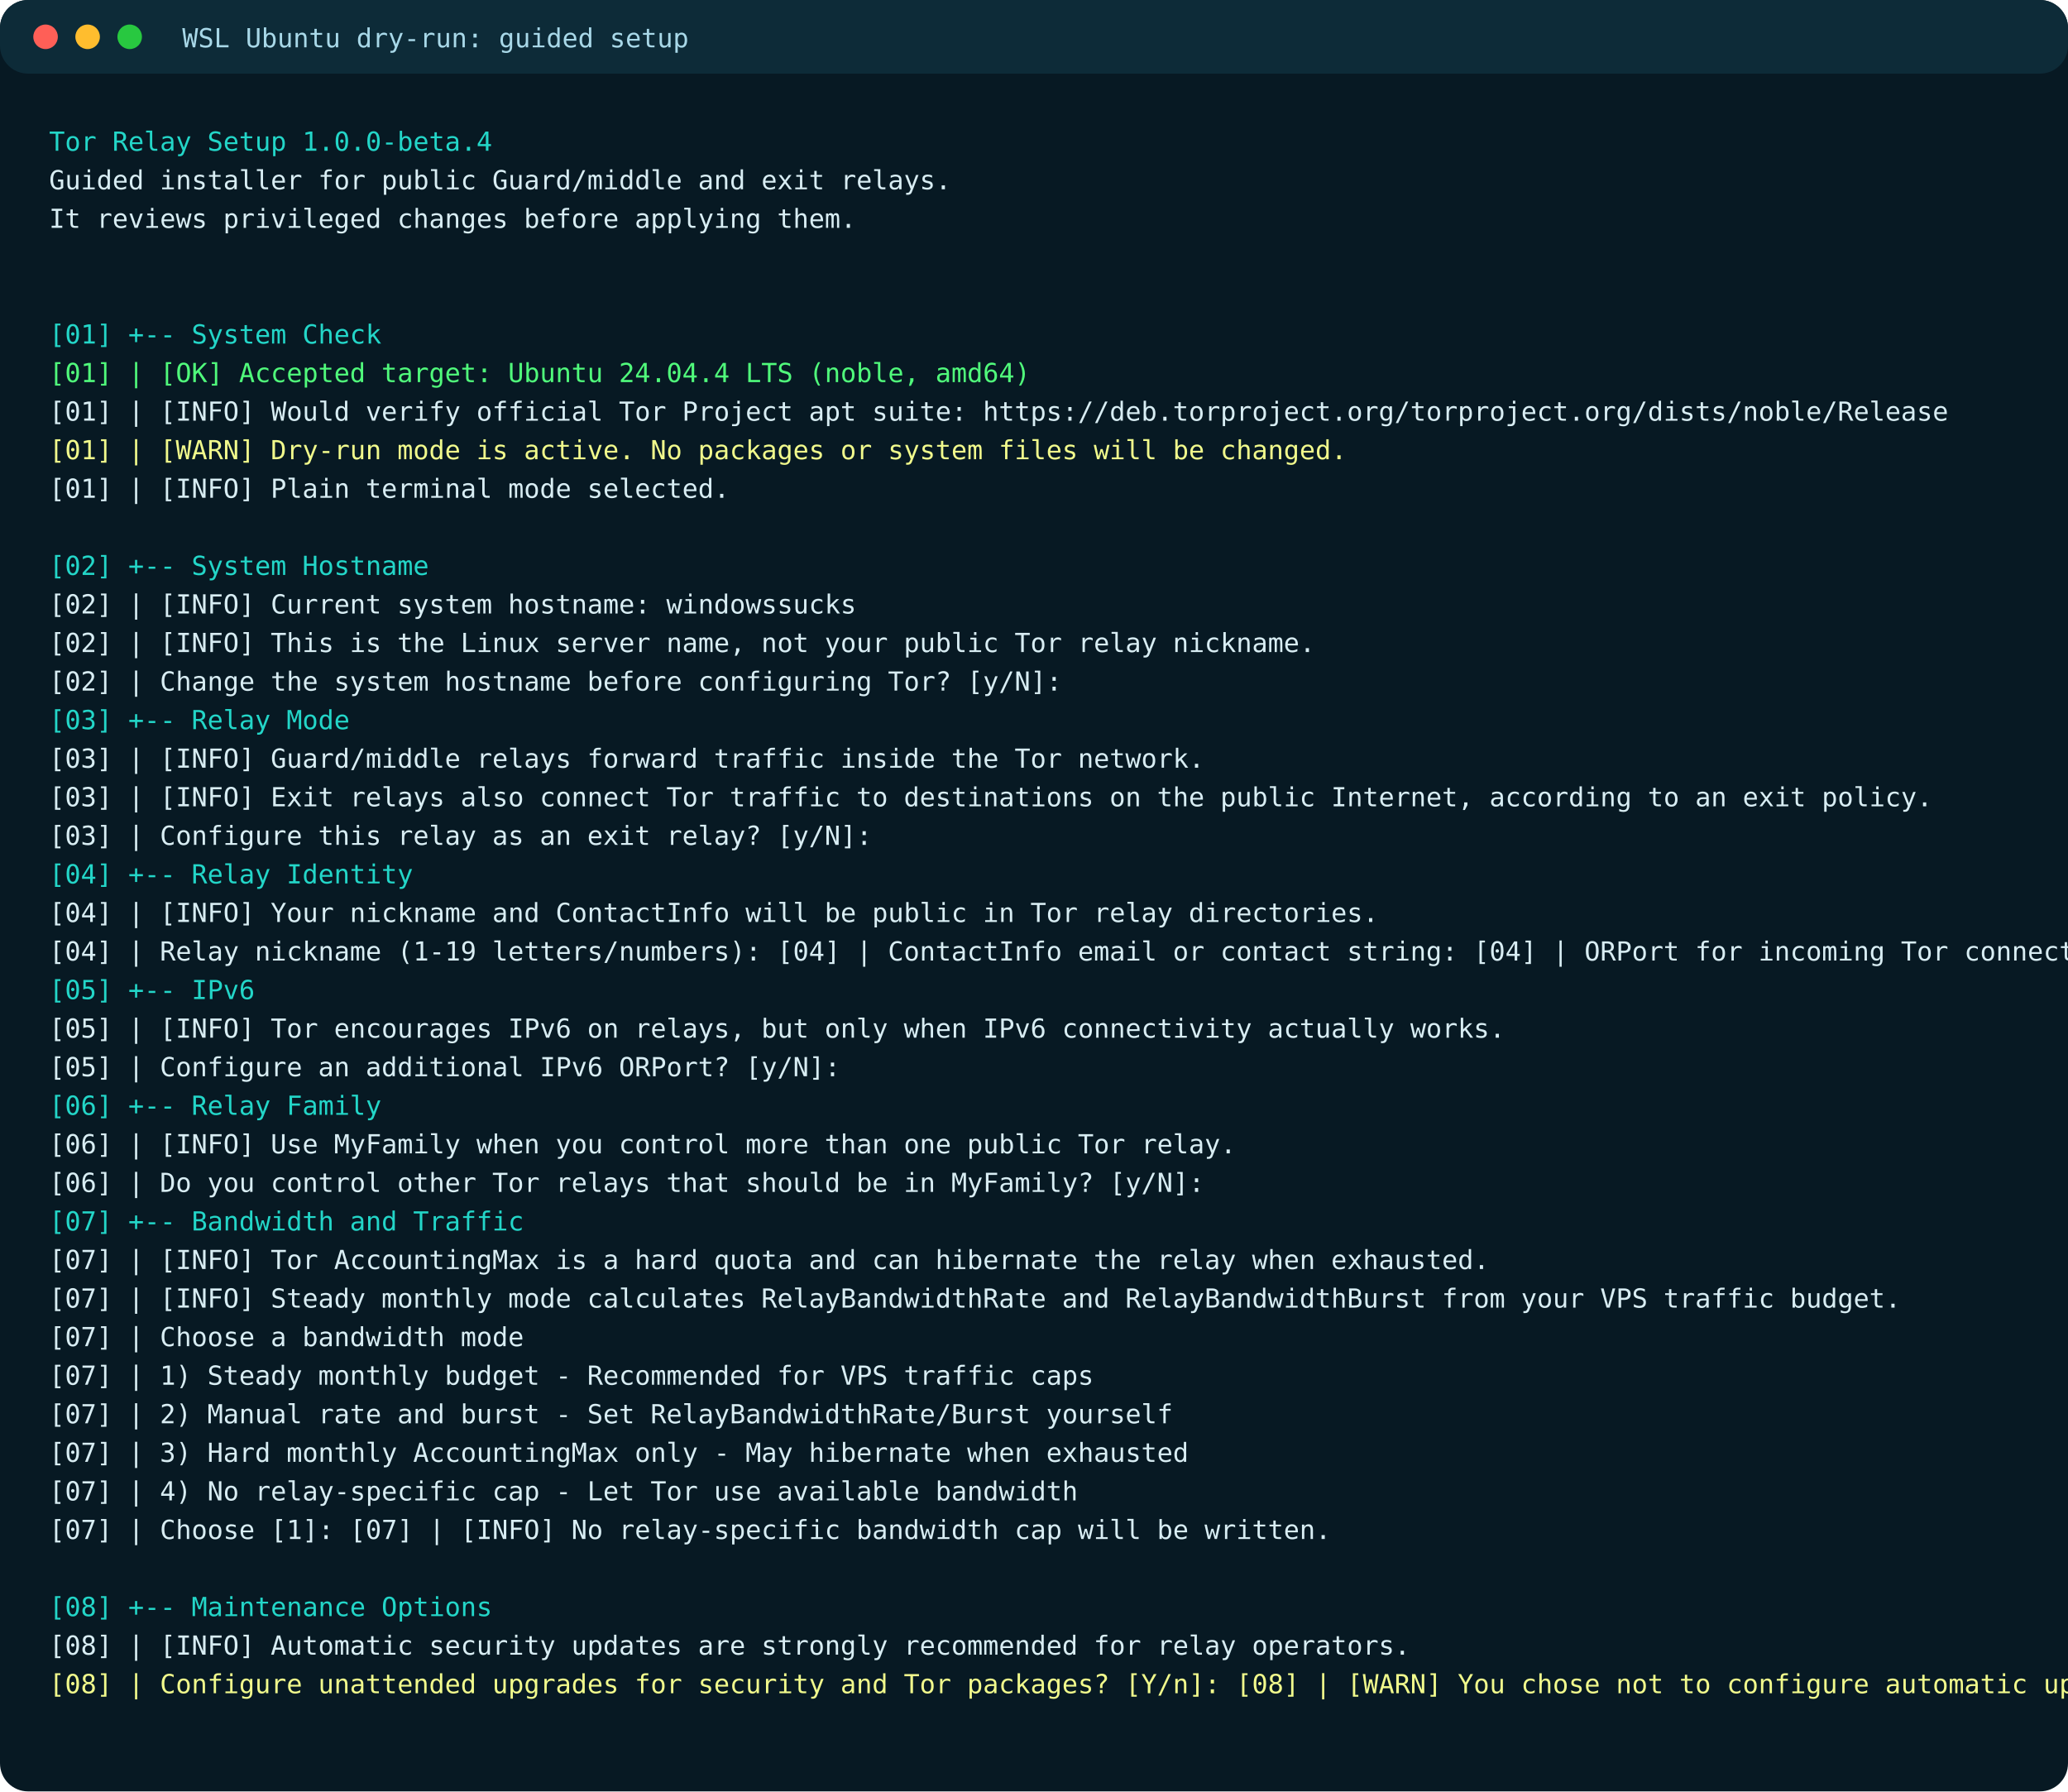
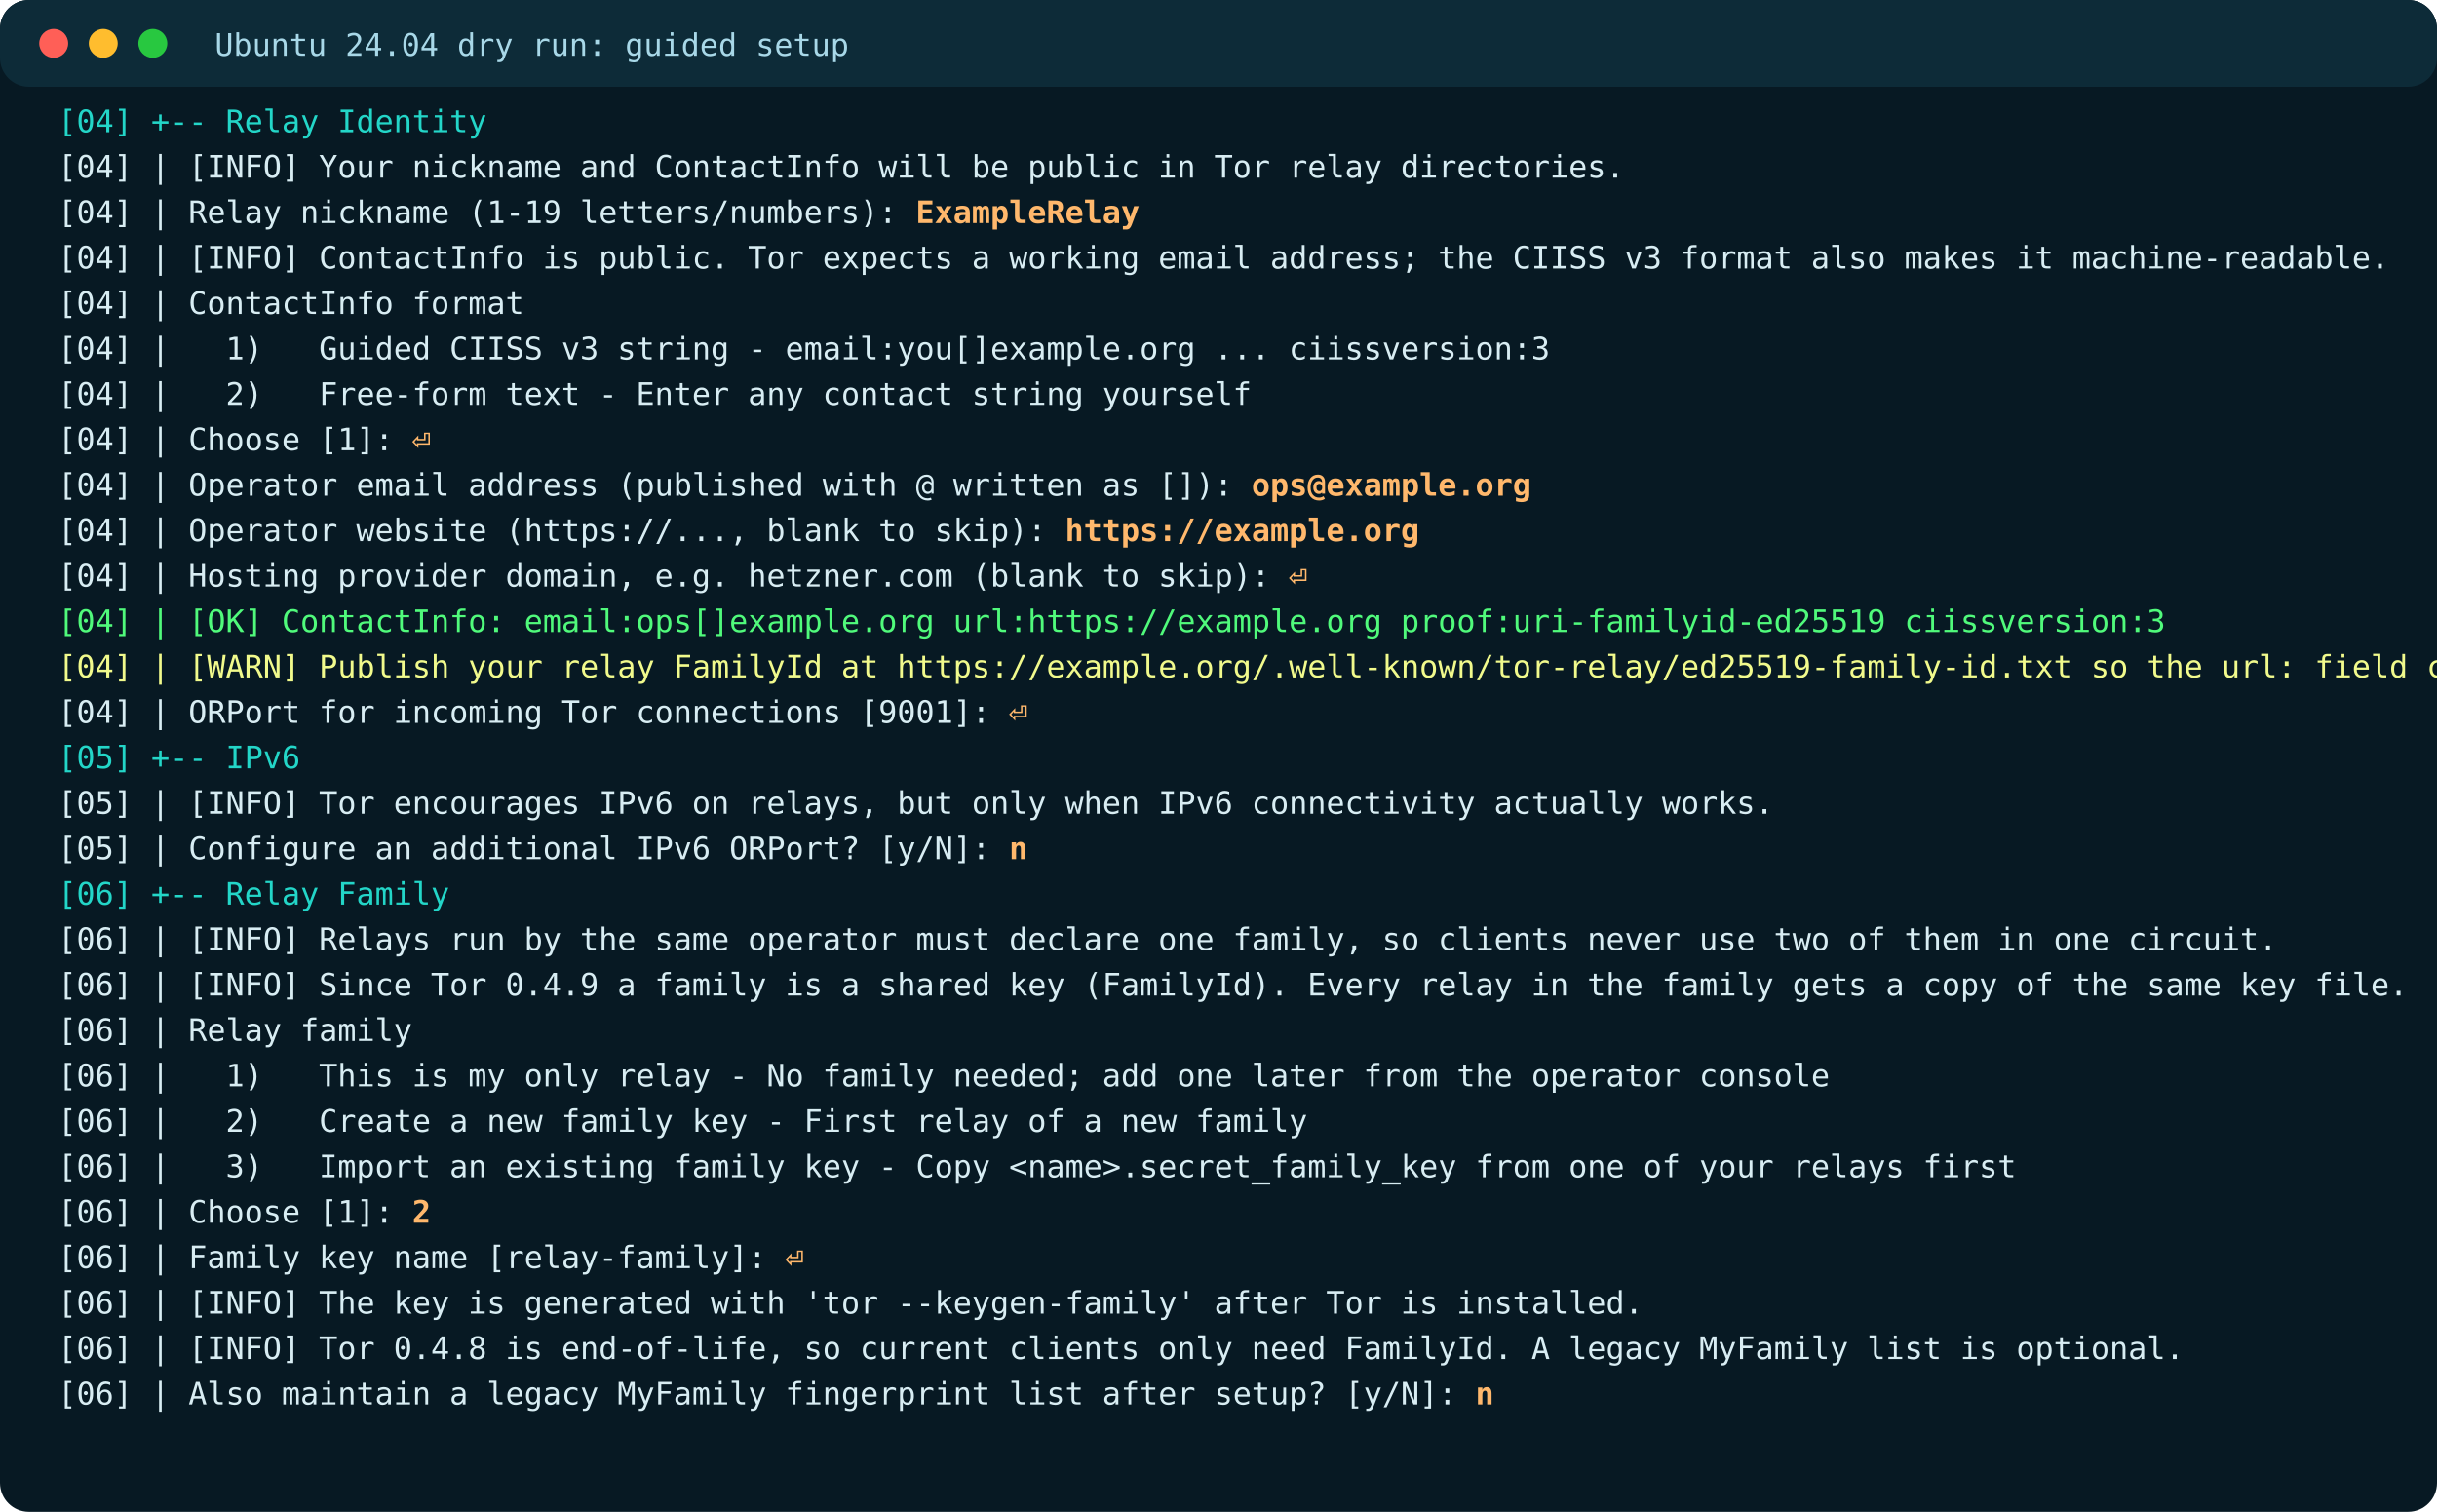
- <svg xmlns="http://www.w3.org/2000/svg" width="1180" height="1022" viewBox="0 0 1180 1022" role="img" aria-label="WSL Ubuntu dry-run: guided setup">
-   <rect width="100%" height="100%" rx="16" fill="#071923" />
-   <rect width="100%" height="42" rx="16" fill="#0d2b38" />
+ <svg xmlns="http://www.w3.org/2000/svg" width="1180" height="732" viewBox="0 0 1180 732" role="img" aria-label="Ubuntu 24.04 dry run: guided setup">
+   <rect width="100%" height="100%" rx="14" fill="#071923" />
+   <rect width="100%" height="42" rx="14" fill="#0d2b38" />
  <circle cx="26" cy="21" r="7" fill="#ff5f57" />
  <circle cx="50" cy="21" r="7" fill="#ffbd2e" />
  <circle cx="74" cy="21" r="7" fill="#28c840" />
-   <text x="104" y="27" font-family="DejaVu Sans Mono, Consolas, monospace" font-size="15" fill="#a8d8e8">WSL Ubuntu dry-run: guided setup</text>
-   <text x="28" y="64" font-family="DejaVu Sans Mono, Consolas, monospace" font-size="15" fill="#d8edf3" />
-   <text x="28" y="86" font-family="DejaVu Sans Mono, Consolas, monospace" font-size="15" fill="#23d6c8">Tor Relay Setup 1.0.0-beta.4</text>
-   <text x="28" y="108" font-family="DejaVu Sans Mono, Consolas, monospace" font-size="15" fill="#d8edf3">Guided installer for public Guard/middle and exit relays.</text>
-   <text x="28" y="130" font-family="DejaVu Sans Mono, Consolas, monospace" font-size="15" fill="#d8edf3">It reviews privileged changes before applying them.</text>
-   <text x="28" y="152" font-family="DejaVu Sans Mono, Consolas, monospace" font-size="15" fill="#d8edf3" />
-   <text x="28" y="174" font-family="DejaVu Sans Mono, Consolas, monospace" font-size="15" fill="#d8edf3" />
-   <text x="28" y="196" font-family="DejaVu Sans Mono, Consolas, monospace" font-size="15" fill="#23d6c8">[01] +-- System Check</text>
-   <text x="28" y="218" font-family="DejaVu Sans Mono, Consolas, monospace" font-size="15" fill="#50fa7b">[01] | [OK] Accepted target: Ubuntu 24.04.4 LTS (noble, amd64)</text>
-   <text x="28" y="240" font-family="DejaVu Sans Mono, Consolas, monospace" font-size="15" fill="#d8edf3">[01] | [INFO] Would verify official Tor Project apt suite: https://deb.torproject.org/torproject.org/dists/noble/Release</text>
-   <text x="28" y="262" font-family="DejaVu Sans Mono, Consolas, monospace" font-size="15" fill="#f1fa8c">[01] | [WARN] Dry-run mode is active. No packages or system files will be changed.</text>
-   <text x="28" y="284" font-family="DejaVu Sans Mono, Consolas, monospace" font-size="15" fill="#d8edf3">[01] | [INFO] Plain terminal mode selected.</text>
-   <text x="28" y="306" font-family="DejaVu Sans Mono, Consolas, monospace" font-size="15" fill="#d8edf3" />
-   <text x="28" y="328" font-family="DejaVu Sans Mono, Consolas, monospace" font-size="15" fill="#23d6c8">[02] +-- System Hostname</text>
-   <text x="28" y="350" font-family="DejaVu Sans Mono, Consolas, monospace" font-size="15" fill="#d8edf3">[02] | [INFO] Current system hostname: windowssucks</text>
-   <text x="28" y="372" font-family="DejaVu Sans Mono, Consolas, monospace" font-size="15" fill="#d8edf3">[02] | [INFO] This is the Linux server name, not your public Tor relay nickname.</text>
-   <text x="28" y="394" font-family="DejaVu Sans Mono, Consolas, monospace" font-size="15" fill="#d8edf3">[02] | Change the system hostname before configuring Tor? [y/N]: </text>
-   <text x="28" y="416" font-family="DejaVu Sans Mono, Consolas, monospace" font-size="15" fill="#23d6c8">[03] +-- Relay Mode</text>
-   <text x="28" y="438" font-family="DejaVu Sans Mono, Consolas, monospace" font-size="15" fill="#d8edf3">[03] | [INFO] Guard/middle relays forward traffic inside the Tor network.</text>
-   <text x="28" y="460" font-family="DejaVu Sans Mono, Consolas, monospace" font-size="15" fill="#d8edf3">[03] | [INFO] Exit relays also connect Tor traffic to destinations on the public Internet, according to an exit policy.</text>
-   <text x="28" y="482" font-family="DejaVu Sans Mono, Consolas, monospace" font-size="15" fill="#d8edf3">[03] | Configure this relay as an exit relay? [y/N]: </text>
-   <text x="28" y="504" font-family="DejaVu Sans Mono, Consolas, monospace" font-size="15" fill="#23d6c8">[04] +-- Relay Identity</text>
-   <text x="28" y="526" font-family="DejaVu Sans Mono, Consolas, monospace" font-size="15" fill="#d8edf3">[04] | [INFO] Your nickname and ContactInfo will be public in Tor relay directories.</text>
-   <text x="28" y="548" font-family="DejaVu Sans Mono, Consolas, monospace" font-size="15" fill="#d8edf3">[04] | Relay nickname (1-19 letters/numbers): [04] | ContactInfo email or contact string: [04] | ORPort for incoming Tor connections [90</text>
-   <text x="28" y="570" font-family="DejaVu Sans Mono, Consolas, monospace" font-size="15" fill="#23d6c8">[05] +-- IPv6</text>
-   <text x="28" y="592" font-family="DejaVu Sans Mono, Consolas, monospace" font-size="15" fill="#d8edf3">[05] | [INFO] Tor encourages IPv6 on relays, but only when IPv6 connectivity actually works.</text>
-   <text x="28" y="614" font-family="DejaVu Sans Mono, Consolas, monospace" font-size="15" fill="#d8edf3">[05] | Configure an additional IPv6 ORPort? [y/N]: </text>
-   <text x="28" y="636" font-family="DejaVu Sans Mono, Consolas, monospace" font-size="15" fill="#23d6c8">[06] +-- Relay Family</text>
-   <text x="28" y="658" font-family="DejaVu Sans Mono, Consolas, monospace" font-size="15" fill="#d8edf3">[06] | [INFO] Use MyFamily when you control more than one public Tor relay.</text>
-   <text x="28" y="680" font-family="DejaVu Sans Mono, Consolas, monospace" font-size="15" fill="#d8edf3">[06] | Do you control other Tor relays that should be in MyFamily? [y/N]: </text>
-   <text x="28" y="702" font-family="DejaVu Sans Mono, Consolas, monospace" font-size="15" fill="#23d6c8">[07] +-- Bandwidth and Traffic</text>
-   <text x="28" y="724" font-family="DejaVu Sans Mono, Consolas, monospace" font-size="15" fill="#d8edf3">[07] | [INFO] Tor AccountingMax is a hard quota and can hibernate the relay when exhausted.</text>
-   <text x="28" y="746" font-family="DejaVu Sans Mono, Consolas, monospace" font-size="15" fill="#d8edf3">[07] | [INFO] Steady monthly mode calculates RelayBandwidthRate and RelayBandwidthBurst from your VPS traffic budget.</text>
-   <text x="28" y="768" font-family="DejaVu Sans Mono, Consolas, monospace" font-size="15" fill="#d8edf3">[07] | Choose a bandwidth mode</text>
-   <text x="28" y="790" font-family="DejaVu Sans Mono, Consolas, monospace" font-size="15" fill="#d8edf3">[07] |   1)   Steady monthly budget - Recommended for VPS traffic caps</text>
-   <text x="28" y="812" font-family="DejaVu Sans Mono, Consolas, monospace" font-size="15" fill="#d8edf3">[07] |   2)   Manual rate and burst - Set RelayBandwidthRate/Burst yourself</text>
-   <text x="28" y="834" font-family="DejaVu Sans Mono, Consolas, monospace" font-size="15" fill="#d8edf3">[07] |   3)   Hard monthly AccountingMax only - May hibernate when exhausted</text>
-   <text x="28" y="856" font-family="DejaVu Sans Mono, Consolas, monospace" font-size="15" fill="#d8edf3">[07] |   4)   No relay-specific cap - Let Tor use available bandwidth</text>
-   <text x="28" y="878" font-family="DejaVu Sans Mono, Consolas, monospace" font-size="15" fill="#d8edf3">[07] | Choose [1]: [07] | [INFO] No relay-specific bandwidth cap will be written.</text>
-   <text x="28" y="900" font-family="DejaVu Sans Mono, Consolas, monospace" font-size="15" fill="#d8edf3" />
-   <text x="28" y="922" font-family="DejaVu Sans Mono, Consolas, monospace" font-size="15" fill="#23d6c8">[08] +-- Maintenance Options</text>
-   <text x="28" y="944" font-family="DejaVu Sans Mono, Consolas, monospace" font-size="15" fill="#d8edf3">[08] | [INFO] Automatic security updates are strongly recommended for relay operators.</text>
-   <text x="28" y="966" font-family="DejaVu Sans Mono, Consolas, monospace" font-size="15" fill="#f1fa8c">[08] | Configure unattended upgrades for security and Tor packages? [Y/n]: [08] | [WARN] You chose not to configure automatic updates. K</text>
+   <text x="104" y="27" font-family="ui-monospace, 'DejaVu Sans Mono', Consolas, monospace" font-size="15" fill="#a8d8e8">Ubuntu 24.04 dry run: guided setup</text>
+   <text x="28" y="64" font-family="ui-monospace, 'DejaVu Sans Mono', Consolas, monospace" font-size="15" fill="#23d6c8" xml:space="preserve">[04] +-- Relay Identity</text>
+   <text x="28" y="86" font-family="ui-monospace, 'DejaVu Sans Mono', Consolas, monospace" font-size="15" fill="#d8edf3" xml:space="preserve">[04] | [INFO] Your nickname and ContactInfo will be public in Tor relay directories.</text>
+   <text x="28" y="108" font-family="ui-monospace, 'DejaVu Sans Mono', Consolas, monospace" font-size="15" fill="#d8edf3" xml:space="preserve">[04] | Relay nickname (1-19 letters/numbers): <tspan fill="#ffb86c" font-weight="bold">ExampleRelay</tspan>
+   </text>
+   <text x="28" y="130" font-family="ui-monospace, 'DejaVu Sans Mono', Consolas, monospace" font-size="15" fill="#d8edf3" xml:space="preserve">[04] | [INFO] ContactInfo is public. Tor expects a working email address; the CIISS v3 format also makes it machine-readable.</text>
+   <text x="28" y="152" font-family="ui-monospace, 'DejaVu Sans Mono', Consolas, monospace" font-size="15" fill="#d8edf3" xml:space="preserve">[04] | ContactInfo format</text>
+   <text x="28" y="174" font-family="ui-monospace, 'DejaVu Sans Mono', Consolas, monospace" font-size="15" fill="#d8edf3" xml:space="preserve">[04] |   1)   Guided CIISS v3 string - email:you[]example.org ... ciissversion:3</text>
+   <text x="28" y="196" font-family="ui-monospace, 'DejaVu Sans Mono', Consolas, monospace" font-size="15" fill="#d8edf3" xml:space="preserve">[04] |   2)   Free-form text - Enter any contact string yourself</text>
+   <text x="28" y="218" font-family="ui-monospace, 'DejaVu Sans Mono', Consolas, monospace" font-size="15" fill="#d8edf3" xml:space="preserve">[04] | Choose [1]: <tspan fill="#ffb86c" font-weight="bold">⏎</tspan>
+   </text>
+   <text x="28" y="240" font-family="ui-monospace, 'DejaVu Sans Mono', Consolas, monospace" font-size="15" fill="#d8edf3" xml:space="preserve">[04] | Operator email address (published with @ written as []): <tspan fill="#ffb86c" font-weight="bold">ops@example.org</tspan>
+   </text>
+   <text x="28" y="262" font-family="ui-monospace, 'DejaVu Sans Mono', Consolas, monospace" font-size="15" fill="#d8edf3" xml:space="preserve">[04] | Operator website (https://..., blank to skip): <tspan fill="#ffb86c" font-weight="bold">https://example.org</tspan>
+   </text>
+   <text x="28" y="284" font-family="ui-monospace, 'DejaVu Sans Mono', Consolas, monospace" font-size="15" fill="#d8edf3" xml:space="preserve">[04] | Hosting provider domain, e.g. hetzner.com (blank to skip): <tspan fill="#ffb86c" font-weight="bold">⏎</tspan>
+   </text>
+   <text x="28" y="306" font-family="ui-monospace, 'DejaVu Sans Mono', Consolas, monospace" font-size="15" fill="#50fa7b" xml:space="preserve">[04] | [OK] ContactInfo: email:ops[]example.org url:https://example.org proof:uri-familyid-ed25519 ciissversion:3</text>
+   <text x="28" y="328" font-family="ui-monospace, 'DejaVu Sans Mono', Consolas, monospace" font-size="15" fill="#f1fa8c" xml:space="preserve">[04] | [WARN] Publish your relay FamilyId at https://example.org/.well-known/tor-relay/ed25519-family-id.txt so the url: field c</text>
+   <text x="28" y="350" font-family="ui-monospace, 'DejaVu Sans Mono', Consolas, monospace" font-size="15" fill="#d8edf3" xml:space="preserve">[04] | ORPort for incoming Tor connections [9001]: <tspan fill="#ffb86c" font-weight="bold">⏎</tspan>
+   </text>
+   <text x="28" y="372" font-family="ui-monospace, 'DejaVu Sans Mono', Consolas, monospace" font-size="15" fill="#23d6c8" xml:space="preserve">[05] +-- IPv6</text>
+   <text x="28" y="394" font-family="ui-monospace, 'DejaVu Sans Mono', Consolas, monospace" font-size="15" fill="#d8edf3" xml:space="preserve">[05] | [INFO] Tor encourages IPv6 on relays, but only when IPv6 connectivity actually works.</text>
+   <text x="28" y="416" font-family="ui-monospace, 'DejaVu Sans Mono', Consolas, monospace" font-size="15" fill="#d8edf3" xml:space="preserve">[05] | Configure an additional IPv6 ORPort? [y/N]: <tspan fill="#ffb86c" font-weight="bold">n</tspan>
+   </text>
+   <text x="28" y="438" font-family="ui-monospace, 'DejaVu Sans Mono', Consolas, monospace" font-size="15" fill="#23d6c8" xml:space="preserve">[06] +-- Relay Family</text>
+   <text x="28" y="460" font-family="ui-monospace, 'DejaVu Sans Mono', Consolas, monospace" font-size="15" fill="#d8edf3" xml:space="preserve">[06] | [INFO] Relays run by the same operator must declare one family, so clients never use two of them in one circuit.</text>
+   <text x="28" y="482" font-family="ui-monospace, 'DejaVu Sans Mono', Consolas, monospace" font-size="15" fill="#d8edf3" xml:space="preserve">[06] | [INFO] Since Tor 0.4.9 a family is a shared key (FamilyId). Every relay in the family gets a copy of the same key file.</text>
+   <text x="28" y="504" font-family="ui-monospace, 'DejaVu Sans Mono', Consolas, monospace" font-size="15" fill="#d8edf3" xml:space="preserve">[06] | Relay family</text>
+   <text x="28" y="526" font-family="ui-monospace, 'DejaVu Sans Mono', Consolas, monospace" font-size="15" fill="#d8edf3" xml:space="preserve">[06] |   1)   This is my only relay - No family needed; add one later from the operator console</text>
+   <text x="28" y="548" font-family="ui-monospace, 'DejaVu Sans Mono', Consolas, monospace" font-size="15" fill="#d8edf3" xml:space="preserve">[06] |   2)   Create a new family key - First relay of a new family</text>
+   <text x="28" y="570" font-family="ui-monospace, 'DejaVu Sans Mono', Consolas, monospace" font-size="15" fill="#d8edf3" xml:space="preserve">[06] |   3)   Import an existing family key - Copy &lt;name&gt;.secret_family_key from one of your relays first</text>
+   <text x="28" y="592" font-family="ui-monospace, 'DejaVu Sans Mono', Consolas, monospace" font-size="15" fill="#d8edf3" xml:space="preserve">[06] | Choose [1]: <tspan fill="#ffb86c" font-weight="bold">2</tspan>
+   </text>
+   <text x="28" y="614" font-family="ui-monospace, 'DejaVu Sans Mono', Consolas, monospace" font-size="15" fill="#d8edf3" xml:space="preserve">[06] | Family key name [relay-family]: <tspan fill="#ffb86c" font-weight="bold">⏎</tspan>
+   </text>
+   <text x="28" y="636" font-family="ui-monospace, 'DejaVu Sans Mono', Consolas, monospace" font-size="15" fill="#d8edf3" xml:space="preserve">[06] | [INFO] The key is generated with 'tor --keygen-family' after Tor is installed.</text>
+   <text x="28" y="658" font-family="ui-monospace, 'DejaVu Sans Mono', Consolas, monospace" font-size="15" fill="#d8edf3" xml:space="preserve">[06] | [INFO] Tor 0.4.8 is end-of-life, so current clients only need FamilyId. A legacy MyFamily list is optional.</text>
+   <text x="28" y="680" font-family="ui-monospace, 'DejaVu Sans Mono', Consolas, monospace" font-size="15" fill="#d8edf3" xml:space="preserve">[06] | Also maintain a legacy MyFamily fingerprint list after setup? [y/N]: <tspan fill="#ffb86c" font-weight="bold">n</tspan>
+   </text>
</svg>
